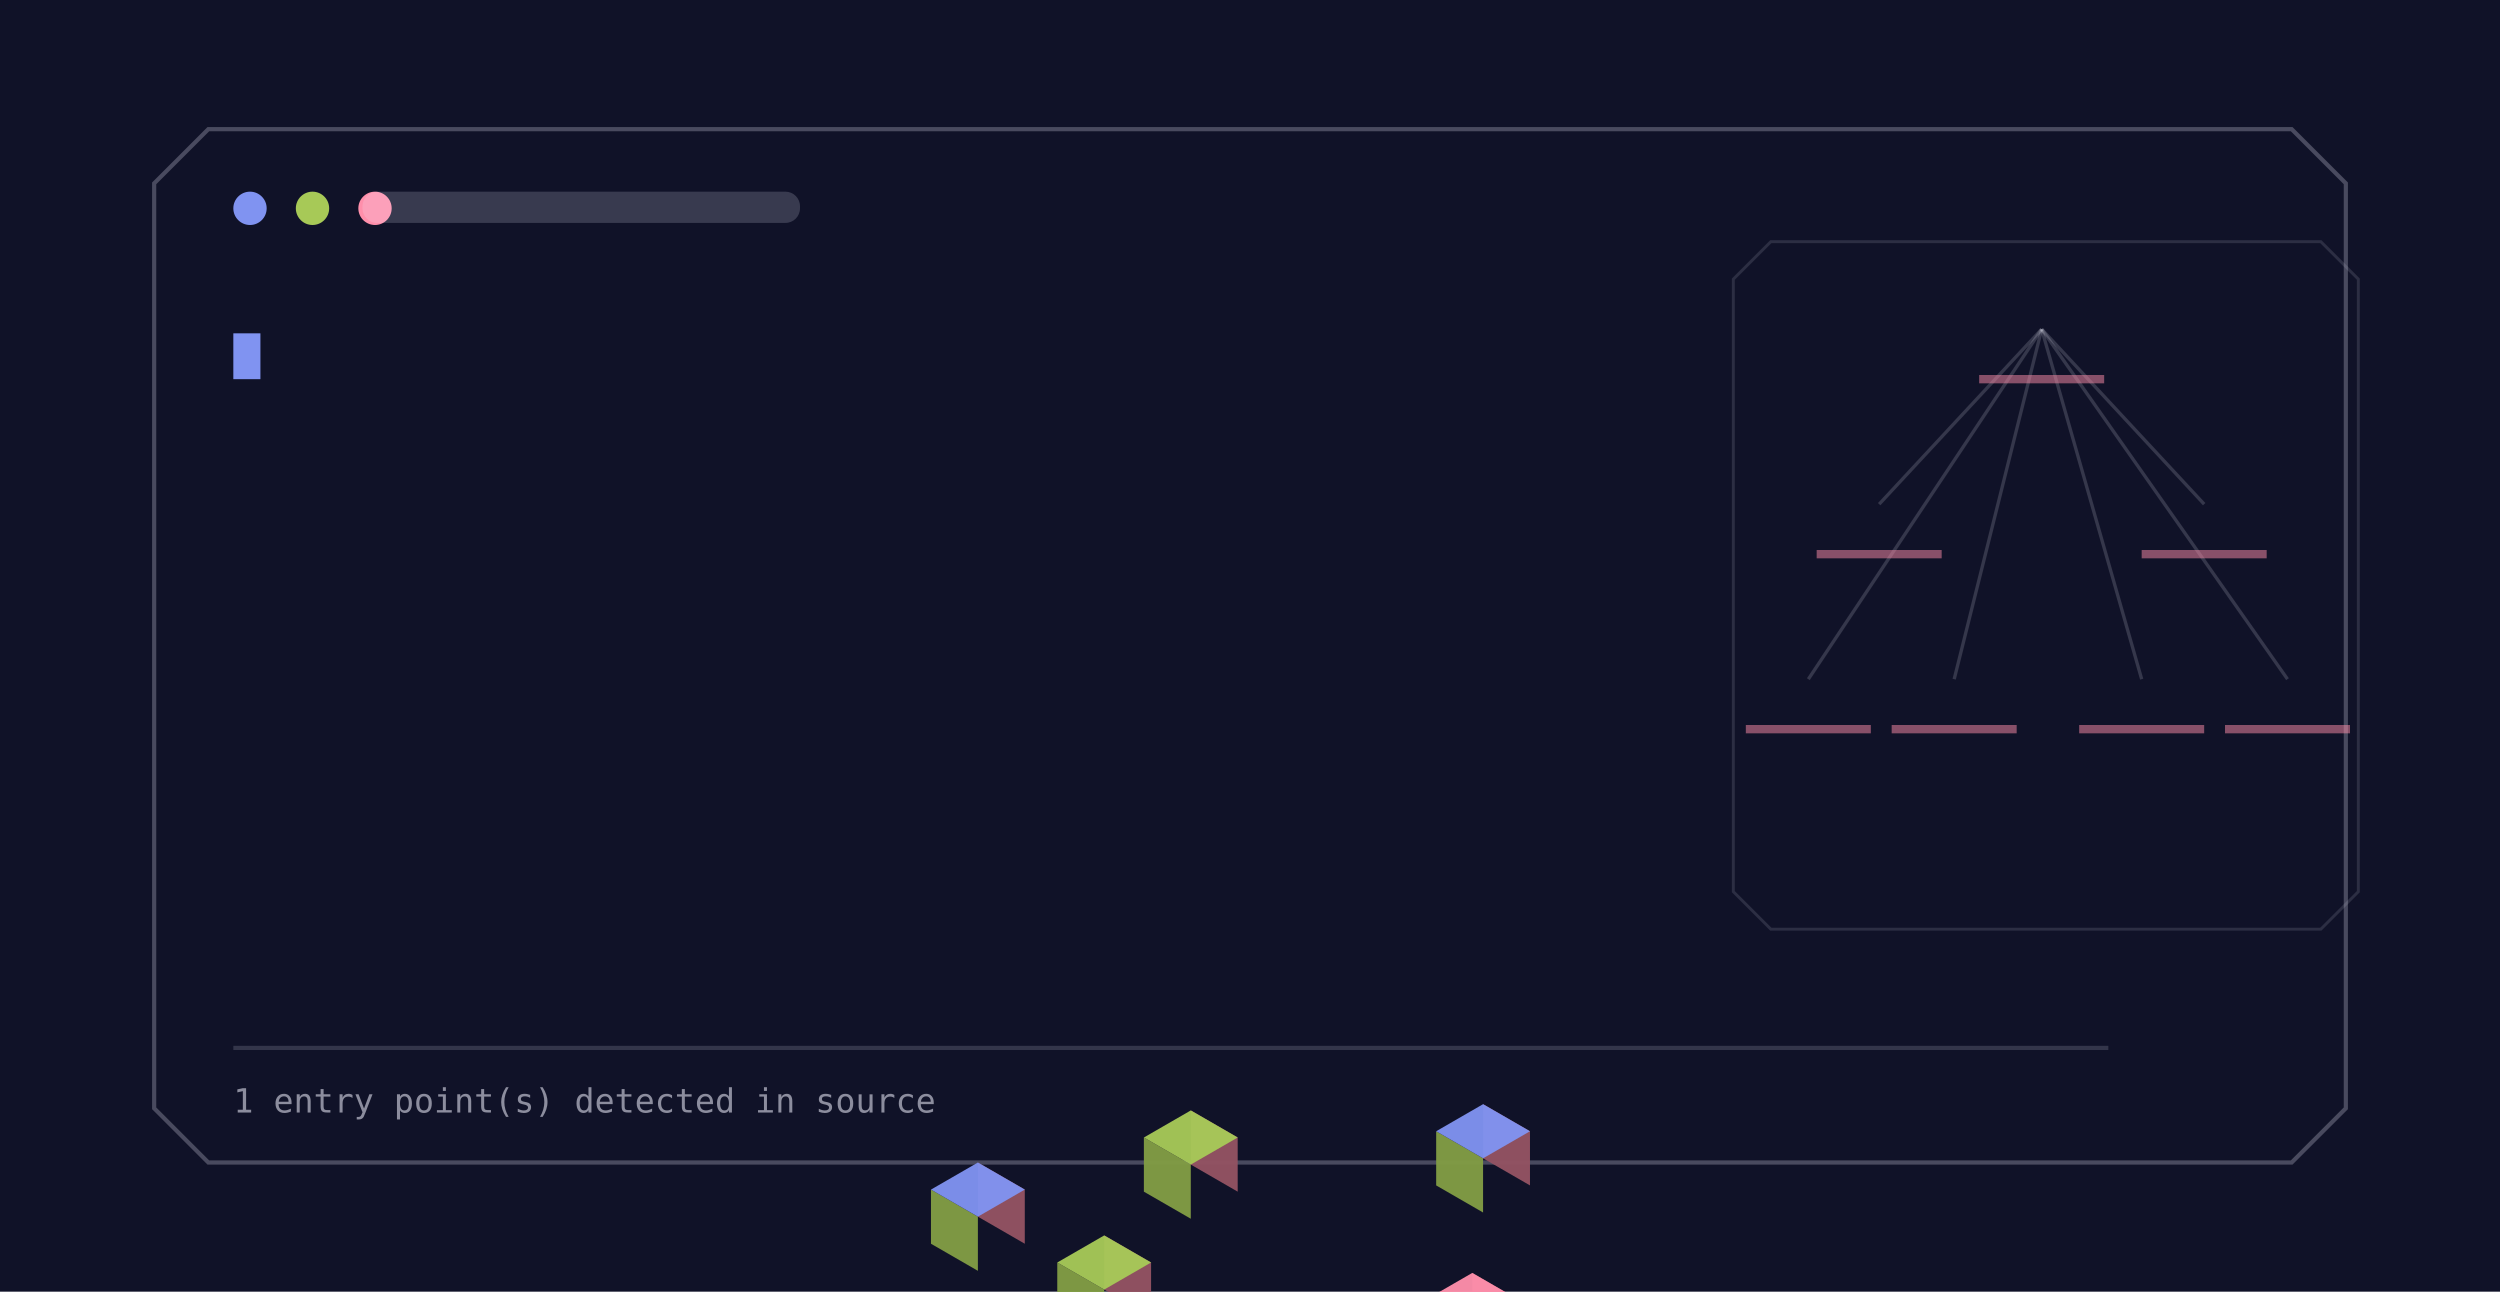
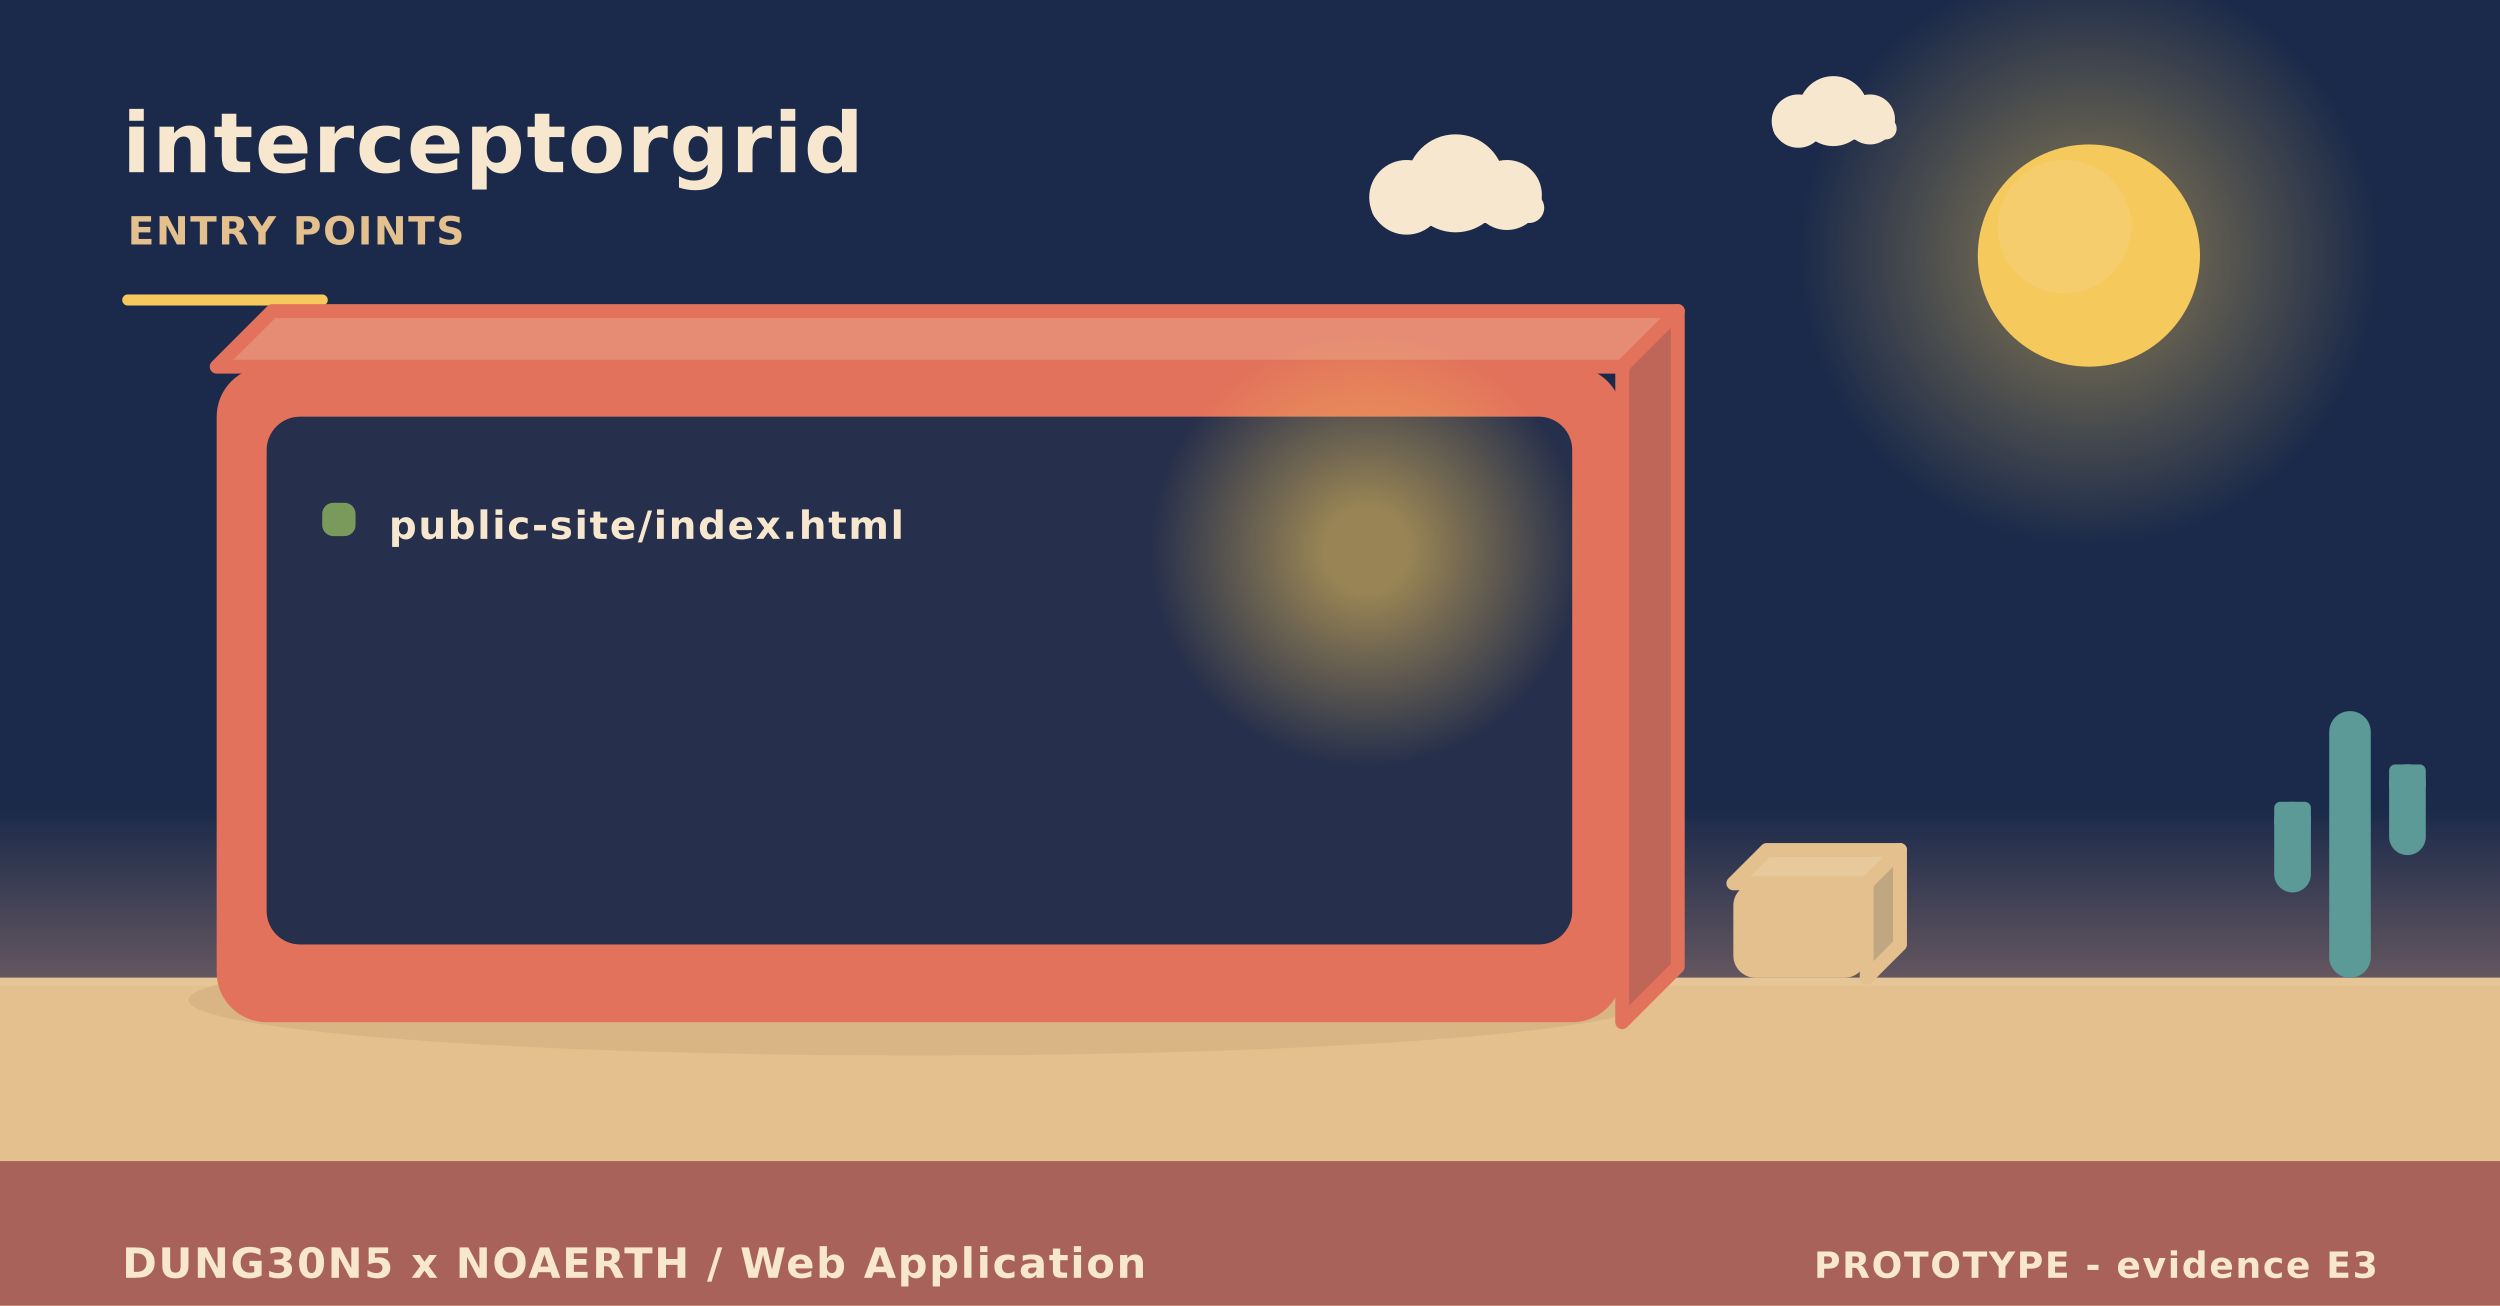
- <svg xmlns="http://www.w3.org/2000/svg" viewBox="0 0 1200 620" width="1200" height="620" role="img" aria-label="interceptorgrid command surface">
-   <rect width="1200" height="620" fill="#101228" />
-   <defs>
-     <linearGradient id="gt" x1="0" y1="0" x2="1" y2="1">
-       <stop offset="0%" stop-color="#8093f1" />
-       <stop offset="100%" stop-color="#a7c957" />
-     </linearGradient>
-   </defs>
-   <path d="M100.00,62.00 H1100.00 L1126.00,88.00 V532.00 L1100.00,558.00 H100.00 L74.00,532.00 V88.00 Z" fill="none" stroke="rgba(242,242,255,0.300)" stroke-width="2.00" opacity="0.85" />
-   <circle cx="120.00" cy="100.00" r="8.00" fill="#8093f1" opacity="1.00" />
-   <circle cx="150.00" cy="100.00" r="8.00" fill="#a7c957" opacity="1.00" />
-   <circle cx="180.00" cy="100.00" r="8.00" fill="#ff8fab" opacity="1.00" />
-   <rect x="174.00" y="92.00" width="210.00" height="15.00" rx="7.00" fill="rgba(242,242,255,0.180)" opacity="1.00" />
-   <text x="112" y="148" font-family="ui-monospace,SFMono-Regular,Menlo,monospace" font-size="21" fill="rgba(242,242,255,0.800)" opacity="0">public-site/index.html<animate attributeName="opacity" values="0;1;1;0" dur="1.5s" begin="0.0s" repeatCount="indefinite" />
-   </text>
-   <rect x="112" y="160" width="13" height="22" fill="#8093f1">
-     <animate attributeName="opacity" values="1;0;1" dur="1.05s" begin="0s" repeatCount="indefinite" />
-   </rect>
-   <path d="M850.00,116.00 H1114.00 L1132.00,134.00 V428.00 L1114.00,446.00 H850.00 L832.00,428.00 V134.00 Z" fill="none" stroke="rgba(242,242,255,0.180)" stroke-width="1.40" opacity="0.70" />
-   <line x1="980.00" y1="158.00" x2="902.00" y2="242.00" stroke="rgba(242,242,255,0.300)" stroke-width="1.60" opacity="0.55" />
-   <line x1="980.00" y1="158.00" x2="1058.00" y2="242.00" stroke="rgba(242,242,255,0.300)" stroke-width="1.60" opacity="0.55" />
-   <line x1="980.00" y1="158.00" x2="868.00" y2="326.00" stroke="rgba(242,242,255,0.300)" stroke-width="1.60" opacity="0.55" />
-   <line x1="980.00" y1="158.00" x2="938.00" y2="326.00" stroke="rgba(242,242,255,0.300)" stroke-width="1.60" opacity="0.55" />
-   <line x1="980.00" y1="158.00" x2="1028.00" y2="326.00" stroke="rgba(242,242,255,0.300)" stroke-width="1.60" opacity="0.55" />
-   <line x1="980.00" y1="158.00" x2="1098.00" y2="326.00" stroke="rgba(242,242,255,0.300)" stroke-width="1.60" opacity="0.55" />
-   <polygon points="711.87,556.00 734.39,569.00 734.39,543.00 711.87,530.00" fill="#945363" opacity="0.95" />
-   <polygon points="689.36,569.00 711.87,582.00 711.87,556.00 689.36,543.00" fill="#829d44" opacity="0.95" />
-   <polygon points="711.87,530.00 734.39,543.00 711.87,556.00 689.36,543.00" fill="#8093f1" opacity="0.95" />
+ <svg xmlns="http://www.w3.org/2000/svg" width="900" height="470" viewBox="0 0 900 470" role="img" aria-label="interceptorgrid - how it is operated">
+   <linearGradient id="skyt" x1="0" y1="0" x2="0" y2="1">
+     <stop offset="0" stop-color="#1b2a4a" />
+     <stop offset="0.62" stop-color="#1b2a4a" />
+     <stop offset="1" stop-color="#f3ad8a" />
+   </linearGradient>
+   <rect width="900" height="470" fill="url(#skyt)" />
+   <radialGradient id="sunt">
+     <stop offset="0.35" stop-color="#f5c95c" stop-opacity="0.34" />
+     <stop offset="1" stop-color="#f5c95c" stop-opacity="0" />
+   </radialGradient>
+   <circle cx="752" cy="92" r="104" fill="url(#sunt)" />
+   <circle cx="752" cy="92" r="40" fill="#f5c95c" />
+   <circle cx="743.2" cy="81.6" r="24" fill="#f5d27e" opacity="0.5" />
  <g>
-     <rect x="950.00" y="180.00" width="60.00" height="4.00" rx="0.00" fill="rgba(255,143,171,0.500)" opacity="1.00" />
-     <animate attributeName="opacity" values="0.25;1.0;0.25" dur="12.3s" begin="0.0s" repeatCount="indefinite" />
+     <circle cx="524" cy="66" r="17.64" fill="#f6e7ce" />
+     <circle cx="506.36" cy="71.04" r="13.44" fill="#f6e7ce" />
+     <circle cx="542.48" cy="70.2" r="12.6" fill="#f6e7ce" />
+     <rect x="493.76" y="69.36" width="62.16" height="10.92" rx="5.46" fill="#f6e7ce" />
+     <animateTransform attributeName="transform" type="translate" values="0 0;24 0;0 0" dur="36s" begin="0s" repeatCount="indefinite" />
  </g>
-   <polygon points="571.58,559.00 594.09,572.00 594.09,546.00 571.58,533.00" fill="#945363" opacity="0.95" />
-   <polygon points="549.06,572.00 571.58,585.00 571.58,559.00 549.06,546.00" fill="#829d44" opacity="0.95" />
-   <polygon points="571.58,533.00 594.09,546.00 571.58,559.00 549.06,546.00" fill="#a7c957" opacity="0.95" />
  <g>
-     <rect x="872.00" y="264.00" width="60.00" height="4.00" rx="0.00" fill="rgba(255,143,171,0.500)" opacity="1.00" />
-     <animate attributeName="opacity" values="0.25;1.0;0.25" dur="12.3s" begin="0.4s" repeatCount="indefinite" />
+     <circle cx="660" cy="40" r="12.6" fill="#f6e7ce" />
+     <circle cx="647.4" cy="43.6" r="9.6" fill="#f6e7ce" />
+     <circle cx="673.2" cy="43" r="9" fill="#f6e7ce" />
+     <rect x="638.4" y="42.4" width="44.4" height="7.8" rx="3.9" fill="#f6e7ce" />
+     <animateTransform attributeName="transform" type="translate" values="0 0;-18 0;0 0" dur="46s" begin="3s" repeatCount="indefinite" />
  </g>
-   <polygon points="706.68,637.00 729.19,650.00 729.19,624.00 706.68,611.00" fill="#945363" opacity="0.95" />
-   <polygon points="684.16,650.00 706.68,663.00 706.68,637.00 684.16,624.00" fill="#829d44" opacity="0.95" />
-   <polygon points="706.68,611.00 729.19,624.00 706.68,637.00 684.16,624.00" fill="#ff8fab" opacity="0.95" />
+   <rect x="0" y="352" width="900" height="118" fill="#e3c08d" />
+   <rect x="0" y="352" width="900" height="3" fill="#e6c596" />
+   <text x="44" y="62" font-family="Verdana,DejaVu Sans,sans-serif" font-size="30" font-weight="700" letter-spacing="0.6" fill="#f6e7ce" text-anchor="start">interceptorgrid</text>
+   <text x="46" y="88" font-family="Verdana,DejaVu Sans,sans-serif" font-size="14" font-weight="700" letter-spacing="0.6" fill="#e3c08d" text-anchor="start">ENTRY POINTS</text>
+   <rect x="44" y="106" width="74" height="4" rx="2" fill="#f5c95c" />
+   <ellipse cx="331" cy="360" rx="263.2" ry="20" fill="rgba(138,90,68,0.11)" />
+   <path d="M78,132 L584,132 L604,112 L98,112 Z" fill="#e68c74" stroke="#e2725b" stroke-width="5" stroke-linejoin="round" />
+   <path d="M584,132 L604,112 L604,348 L584,368 Z" fill="#c06658" stroke="#e2725b" stroke-width="5" stroke-linejoin="round" />
+   <rect x="78" y="132" width="506" height="236" rx="18" fill="#e2725b" />
+   <rect x="96" y="150" width="470" height="190" rx="12" fill="#1b2a4a" opacity="0.94" />
+   <radialGradient id="lamp75863">
+     <stop offset="0.2" stop-color="#f5c95c" stop-opacity="0.55" />
+     <stop offset="1" stop-color="#f5c95c" stop-opacity="0" />
+   </radialGradient>
+   <circle cx="492" cy="198" r="78" fill="url(#lamp75863)" />
+   <rect x="116" y="181" width="12" height="12" rx="4" fill="#7a9a5c" />
  <g>
-     <rect x="1028.00" y="264.00" width="60.00" height="4.00" rx="0.00" fill="rgba(255,143,171,0.500)" opacity="1.00" />
-     <animate attributeName="opacity" values="0.25;1.0;0.25" dur="12.3s" begin="0.8s" repeatCount="indefinite" />
+     <text x="140" y="194" font-family="Verdana,DejaVu Sans,sans-serif" font-size="14" font-weight="700" letter-spacing="0.6" fill="#f6e7ce" text-anchor="start">public-site/index.html</text>
+     <animateTransform attributeName="transform" type="translate" values="0 10;0 0" dur="0.7s" begin="0.4s" fill="freeze" />
  </g>
-   <polygon points="469.39,584.00 491.90,597.00 491.90,571.00 469.39,558.00" fill="#945363" opacity="0.95" />
-   <polygon points="446.87,597.00 469.39,610.00 469.39,584.00 446.87,571.00" fill="#829d44" opacity="0.95" />
-   <polygon points="469.39,558.00 491.90,571.00 469.39,584.00 446.87,571.00" fill="#8093f1" opacity="0.95" />
-   <g>
-     <rect x="838.00" y="348.00" width="60.00" height="4.00" rx="0.00" fill="rgba(255,143,171,0.500)" opacity="1.00" />
-     <animate attributeName="opacity" values="0.25;1.0;0.25" dur="12.3s" begin="1.2s" repeatCount="indefinite" />
-   </g>
-   <polygon points="530.01,619.00 552.52,632.00 552.52,606.00 530.01,593.00" fill="#945363" opacity="0.95" />
-   <polygon points="507.49,632.00 530.01,645.00 530.01,619.00 507.49,606.00" fill="#829d44" opacity="0.95" />
-   <polygon points="530.01,593.00 552.52,606.00 530.01,619.00 507.49,606.00" fill="#a7c957" opacity="0.95" />
-   <g>
-     <rect x="908.00" y="348.00" width="60.00" height="4.00" rx="0.00" fill="rgba(255,143,171,0.500)" opacity="1.00" />
-     <animate attributeName="opacity" values="0.25;1.0;0.25" dur="12.3s" begin="1.6s" repeatCount="indefinite" />
-   </g>
-   <polygon points="607.95,664.00 630.47,677.00 630.47,651.00 607.95,638.00" fill="#945363" opacity="0.95" />
-   <polygon points="585.43,677.00 607.95,690.00 607.95,664.00 585.43,651.00" fill="#829d44" opacity="0.95" />
-   <polygon points="607.95,638.00 630.47,651.00 607.95,664.00 585.43,651.00" fill="#ff8fab" opacity="0.95" />
-   <g>
-     <rect x="998.00" y="348.00" width="60.00" height="4.00" rx="0.00" fill="rgba(255,143,171,0.500)" opacity="1.00" />
-     <animate attributeName="opacity" values="0.25;1.0;0.25" dur="12.3s" begin="2.0s" repeatCount="indefinite" />
-   </g>
-   <polygon points="668.57,699.00 691.09,712.00 691.09,686.00 668.57,673.00" fill="#945363" opacity="0.95" />
-   <polygon points="646.05,712.00 668.57,725.00 668.57,699.00 646.05,686.00" fill="#829d44" opacity="0.95" />
-   <polygon points="668.57,673.00 691.09,686.00 668.57,699.00 646.05,686.00" fill="#8093f1" opacity="0.95" />
-   <g>
-     <rect x="1068.00" y="348.00" width="60.00" height="4.00" rx="0.00" fill="rgba(255,143,171,0.500)" opacity="1.00" />
-     <animate attributeName="opacity" values="0.25;1.0;0.25" dur="12.3s" begin="2.4s" repeatCount="indefinite" />
-   </g>
-   <rect x="112.00" y="502.00" width="900.00" height="2.00" rx="0.00" fill="rgba(242,242,255,0.160)" opacity="1.00" />
-   <text x="112" y="534" font-family="ui-monospace,Menlo,monospace" font-size="16" fill="rgba(242,242,255,0.550)">1 entry point(s) detected in source</text>
+   <path d="M624,318 L672,318 L684,306 L636,306 Z" fill="#e7c99b" stroke="#e3c08d" stroke-width="5" stroke-linejoin="round" />
+   <path d="M672,318 L684,306 L684,340 L672,352 Z" fill="#c1a682" stroke="#e3c08d" stroke-width="5" stroke-linejoin="round" />
+   <rect x="624" y="318" width="48" height="34" rx="8" fill="#e3c08d" />
+   <rect x="838.52" y="256" width="14.96" height="96" rx="7.48" fill="#5b9a97" />
+   <rect x="818.72" y="288.64" width="13.2" height="32.64" rx="6.6" fill="#5b9a97" />
+   <rect x="818.72" y="288.64" width="13.2" height="9.6" rx="2.2" fill="#5b9a97" />
+   <rect x="860.08" y="275.2" width="13.2" height="32.64" rx="6.6" fill="#5b9a97" />
+   <rect x="860.08" y="275.2" width="13.2" height="9.6" rx="2.2" fill="#5b9a97" />
+   <rect x="0" y="418" width="900" height="52" rx="0" fill="#a65c56" opacity="0.94" />
+   <text x="44" y="460" font-family="Verdana,DejaVu Sans,sans-serif" font-size="15" font-weight="700" letter-spacing="0.6" fill="#f6e7ce" text-anchor="start">DUNG30N5 x NOAERTH  /  Web Application</text>
+   <text x="856" y="460" font-family="Verdana,DejaVu Sans,sans-serif" font-size="13" font-weight="700" letter-spacing="0.6" fill="#f6e7ce" text-anchor="end">PROTOTYPE  -  evidence E3</text>
</svg>
